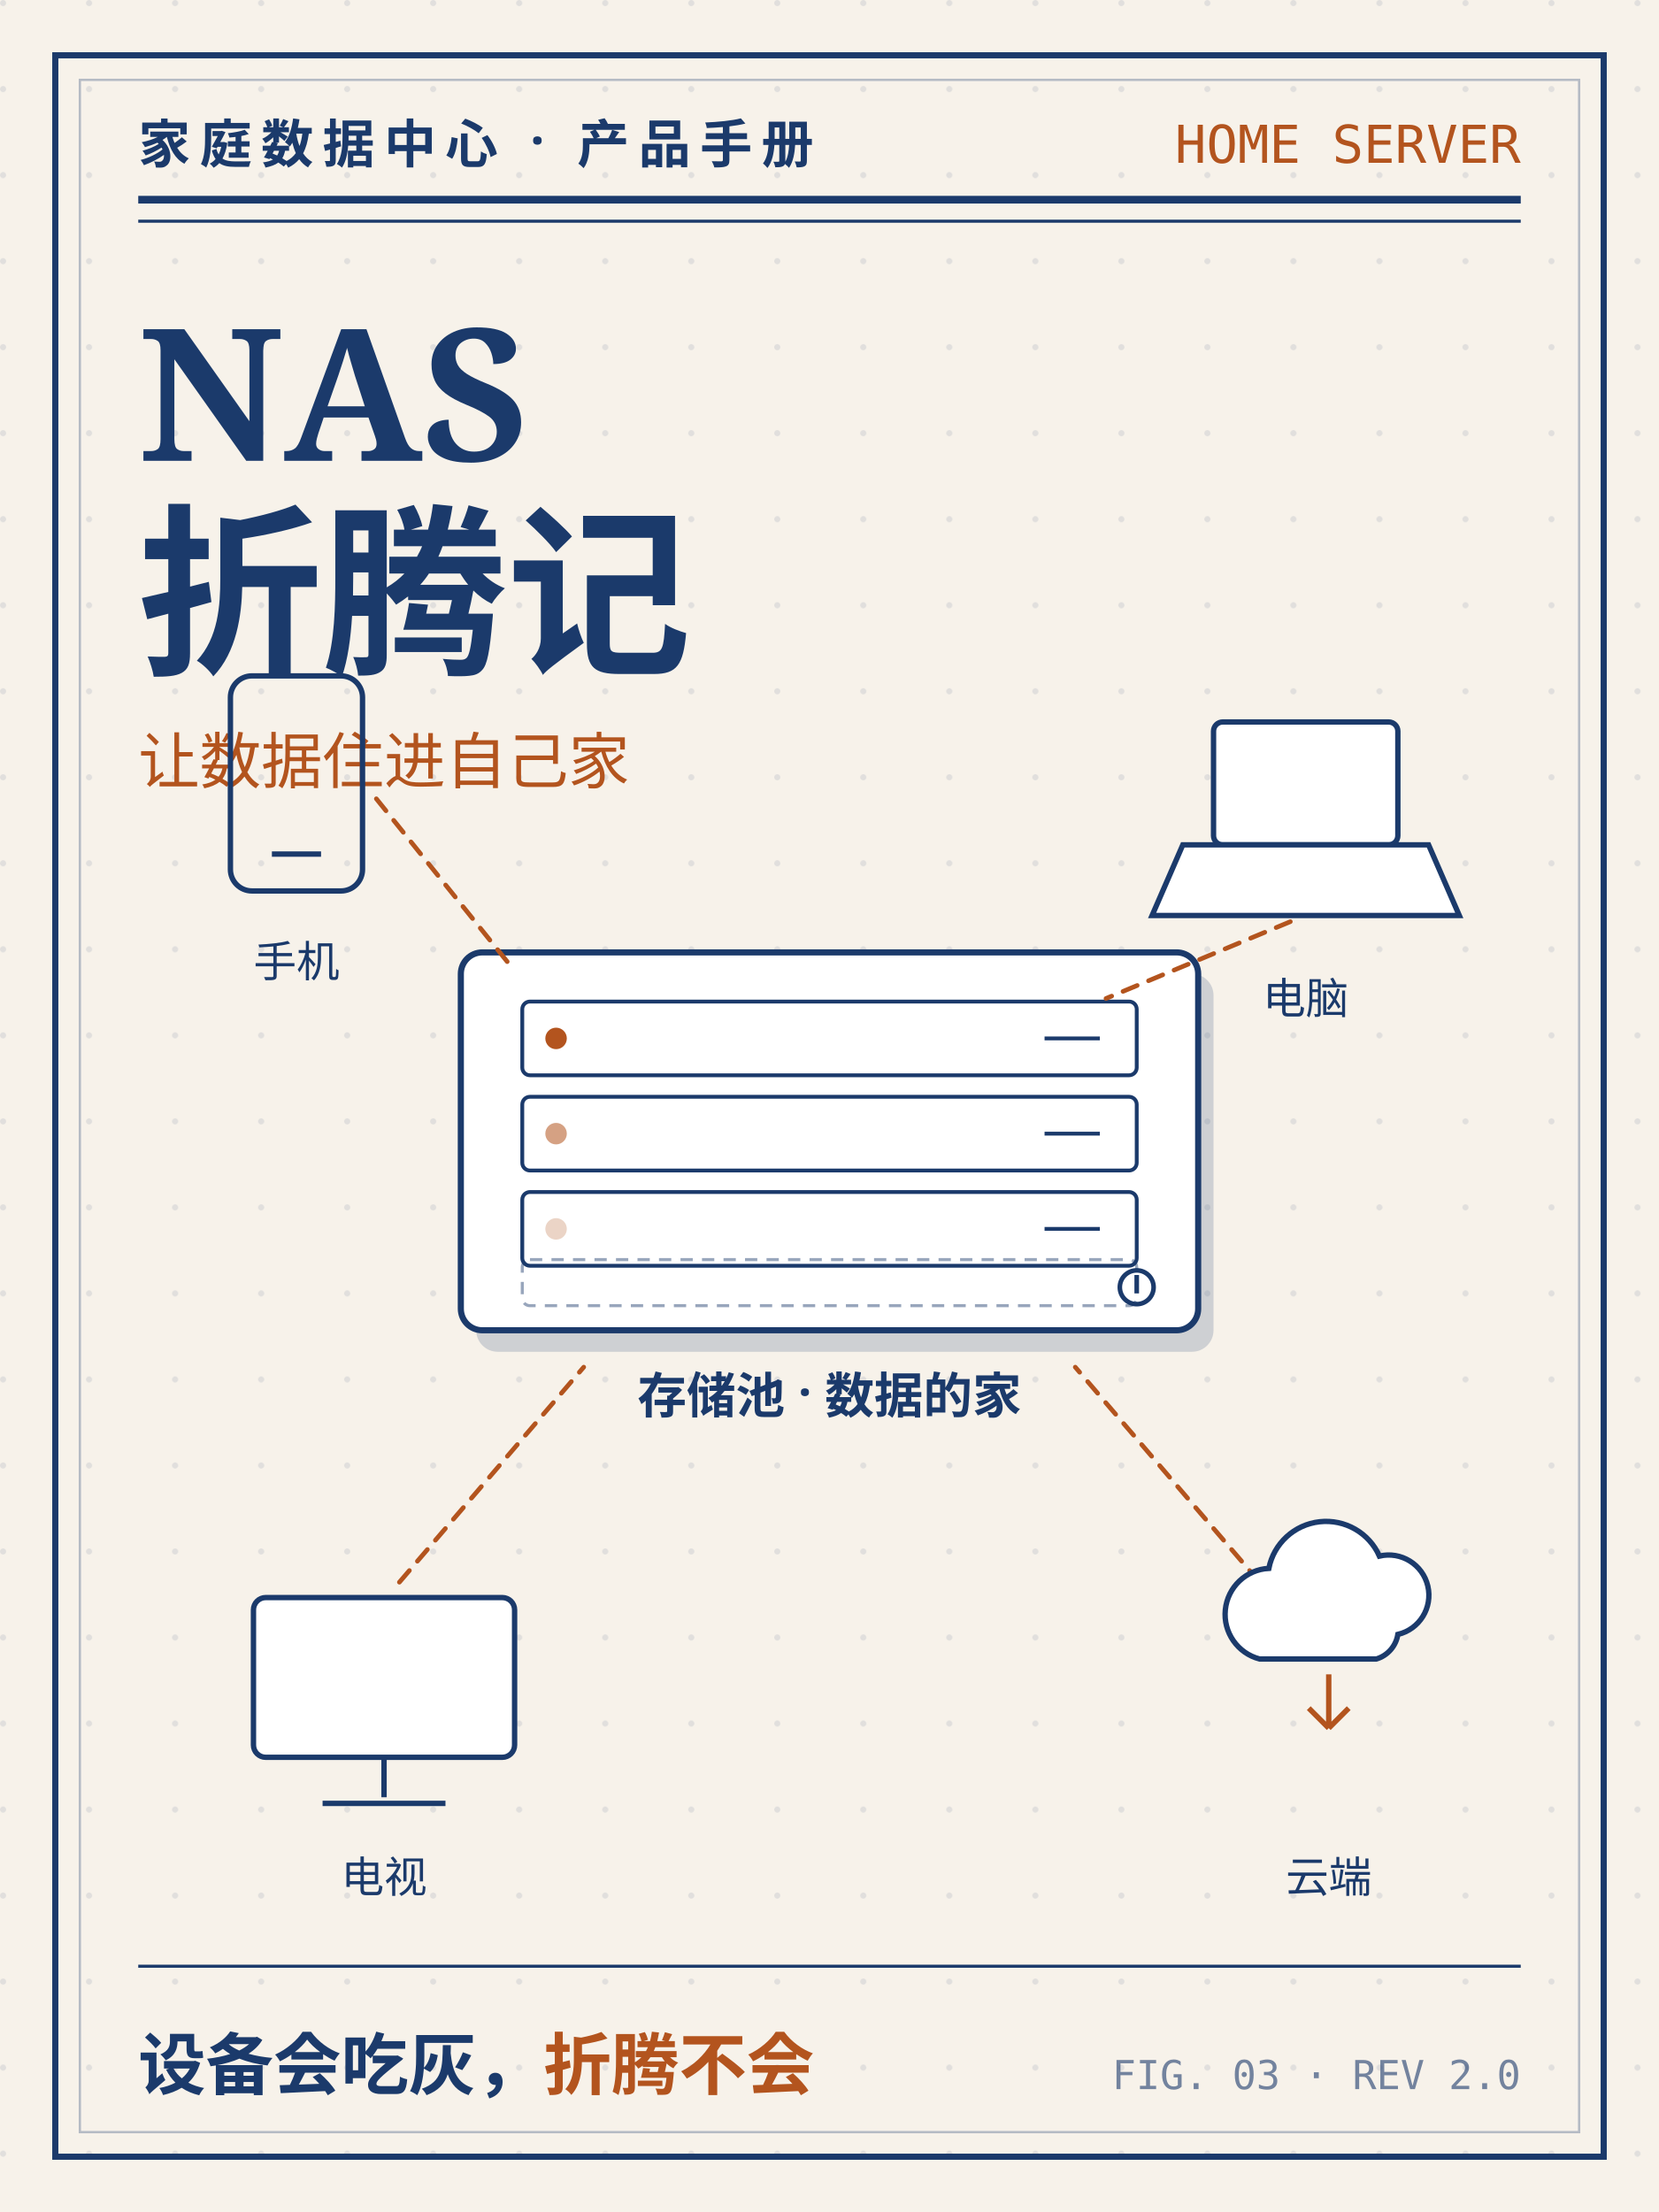
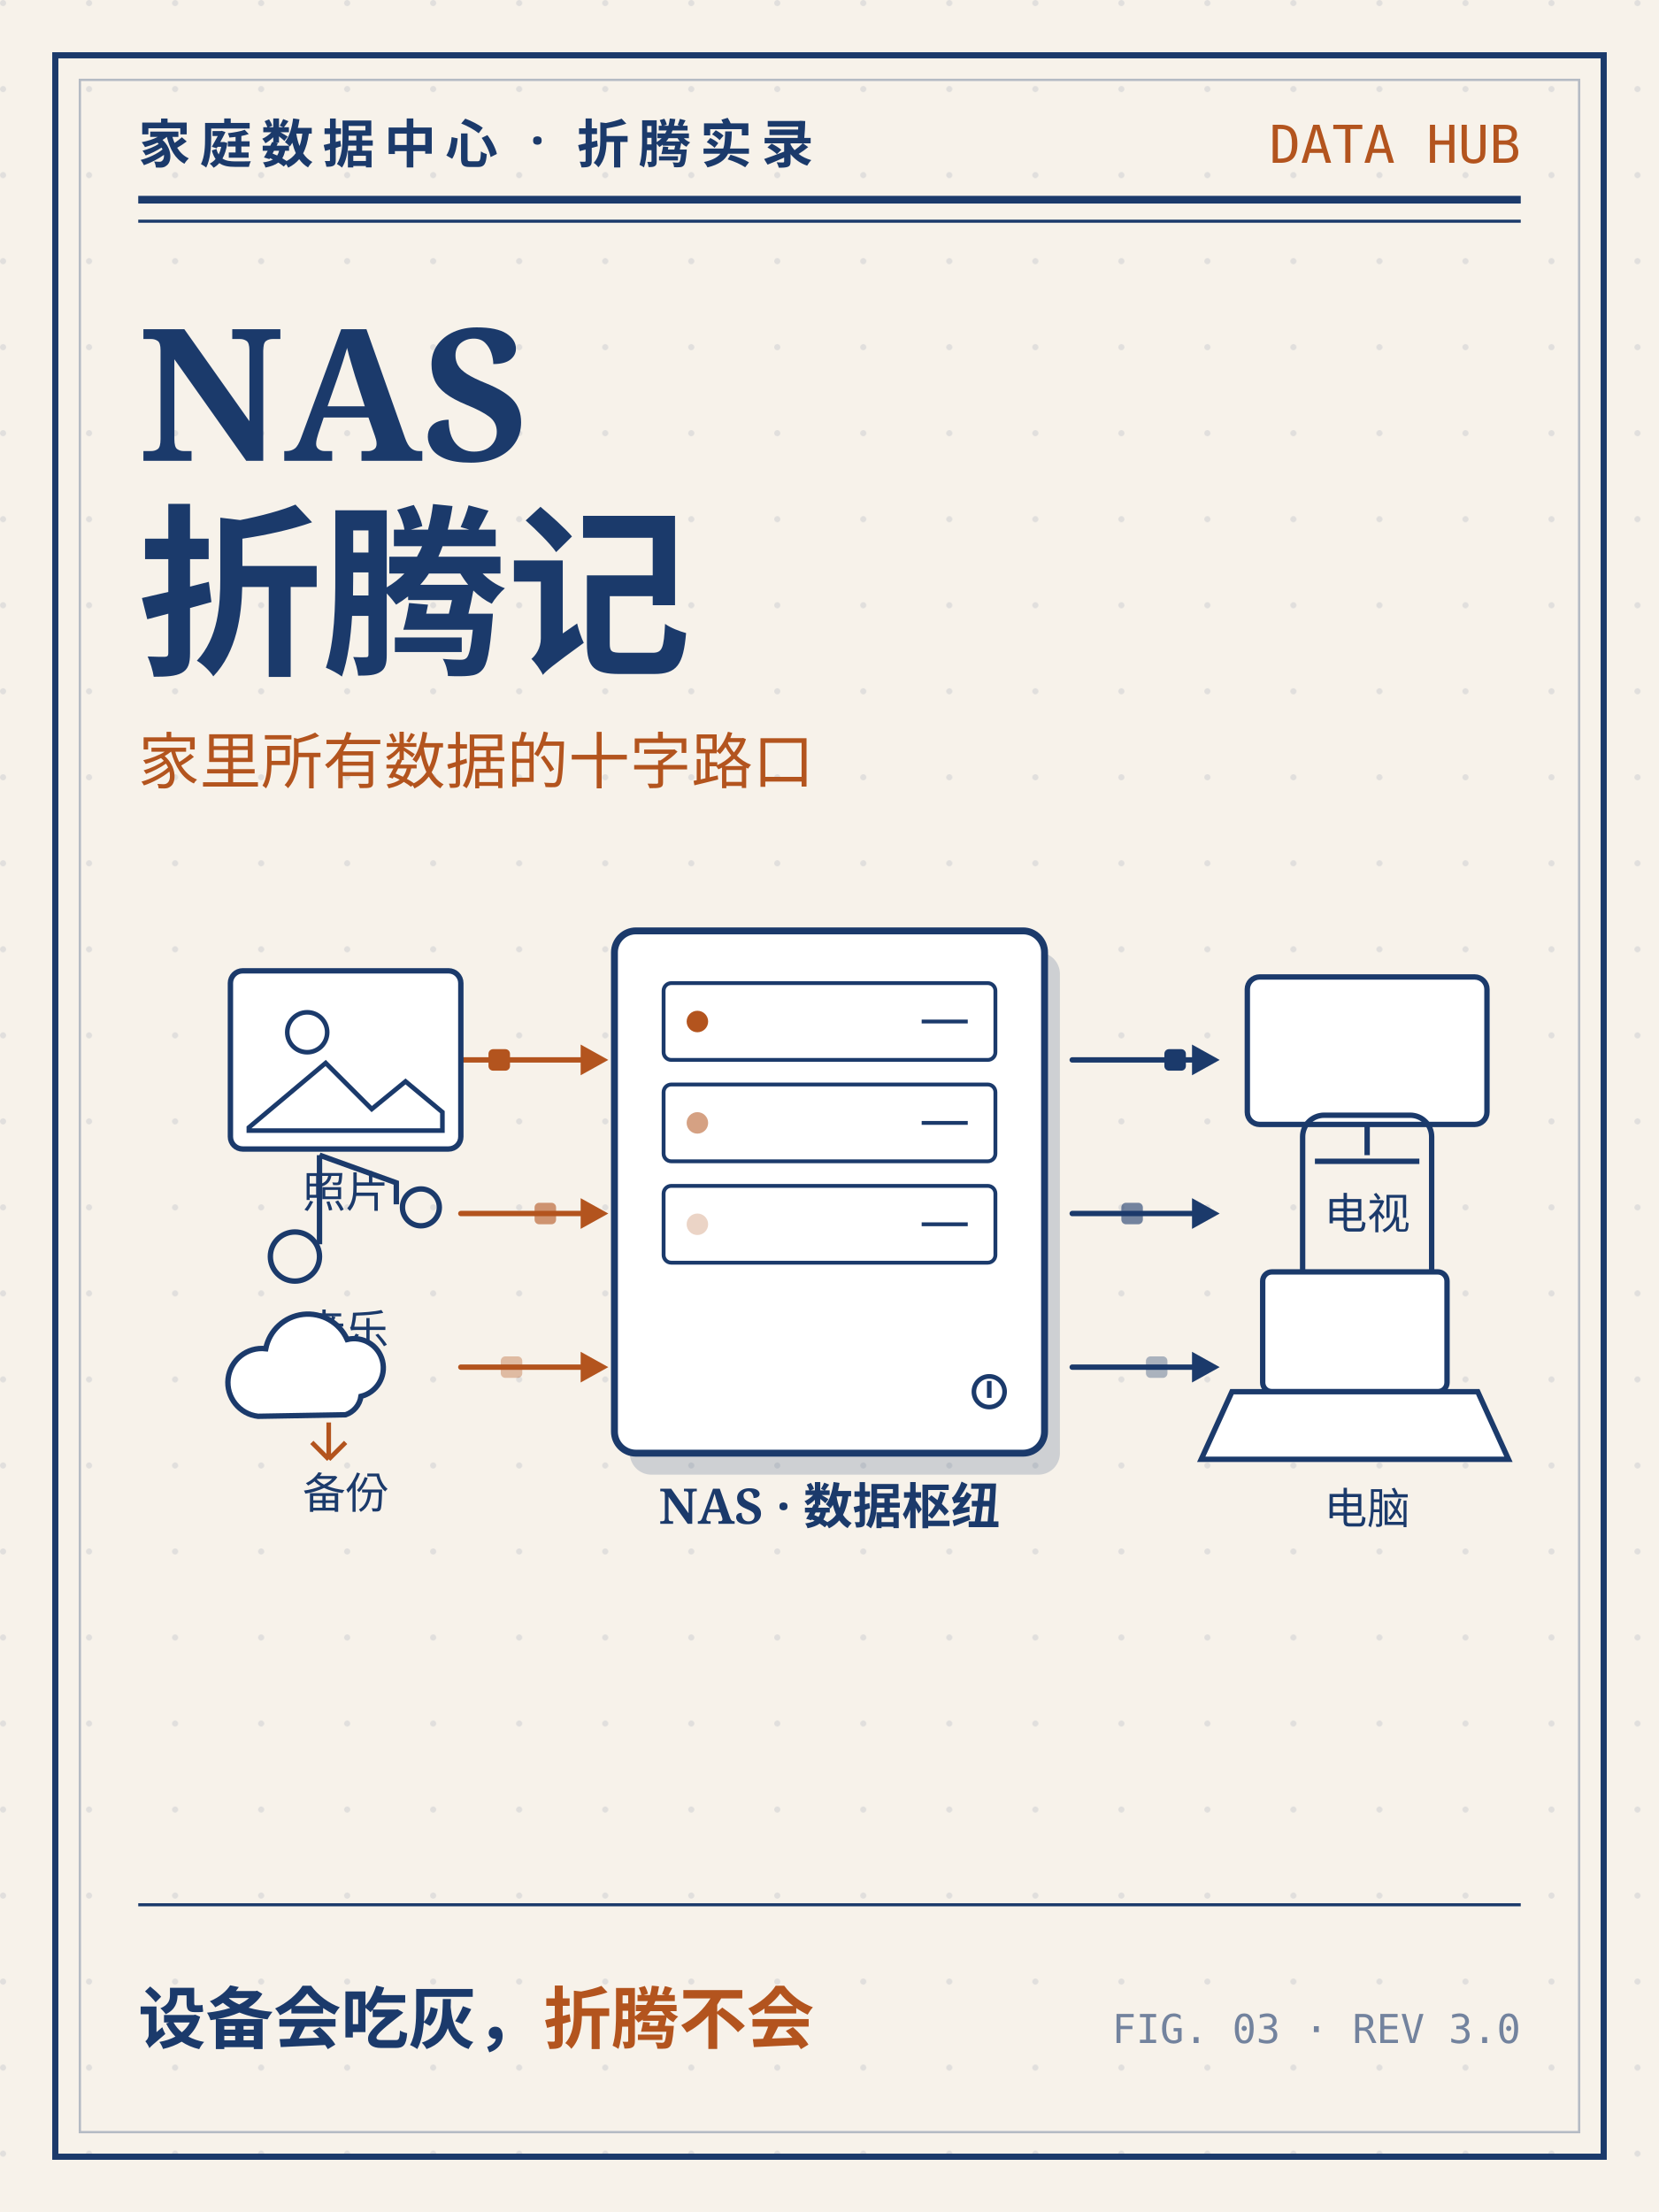
<svg xmlns="http://www.w3.org/2000/svg" viewBox="0 0 1080 1440" font-family="'Songti SC','Noto Serif SC','PingFang SC',serif">
  <defs>
    <pattern id="dots" width="56" height="56" patternUnits="userSpaceOnUse">
      <circle cx="2" cy="2" r="2" fill="#1B3A6B" fill-opacity="0.10" />
    </pattern>
  </defs>
  <rect width="1080" height="1440" fill="#F7F2EA" />
  <rect width="1080" height="1440" fill="url(#dots)" />
  <rect x="36" y="36" width="1008" height="1368" fill="none" stroke="#1B3A6B" stroke-width="4" />
  <rect x="52" y="52" width="976" height="1336" fill="none" stroke="#1B3A6B" stroke-opacity="0.3" stroke-width="1.5" />
  <line x1="90" y1="130" x2="990" y2="130" stroke="#1B3A6B" stroke-width="5" />
  <line x1="90" y1="144" x2="990" y2="144" stroke="#1B3A6B" stroke-width="2" />
-   <text x="90" y="106" fill="#1B3A6B" font-size="34" font-weight="700" letter-spacing="6">家庭数据中心 · 产品手册</text>
-   <text x="990" y="106" fill="#B3541E" font-size="34" text-anchor="end" font-family="'SF Mono','Menlo',monospace">HOME SERVER</text>
+   <text x="90" y="106" fill="#1B3A6B" font-size="34" font-weight="700" letter-spacing="6">家庭数据中心 · 折腾实录</text>
+   <text x="990" y="106" fill="#B3541E" font-size="34" text-anchor="end" font-family="'SF Mono','Menlo',monospace">DATA HUB</text>
  <text x="90" y="300" fill="#1B3A6B" font-size="120" font-weight="800">NAS</text>
  <text x="90" y="430" fill="#1B3A6B" font-size="120" font-weight="800">折腾记</text>
-   <text x="90" y="510" fill="#B3541E" font-size="40">让数据住进自己家</text>
+   <text x="90" y="510" fill="#B3541E" font-size="40">家里所有数据的十字路口</text>
  <g>
-     <rect x="310" y="634" width="480" height="246" rx="14" fill="#1B3A6B" fill-opacity="0.18" />
-     <rect x="300" y="620" width="480" height="246" rx="14" fill="#FFFFFF" stroke="#1B3A6B" stroke-width="4" />
+     <rect x="410" y="620" width="280" height="340" rx="14" fill="#1B3A6B" fill-opacity="0.18" />
+     <rect x="400" y="606" width="280" height="340" rx="14" fill="#FFFFFF" stroke="#1B3A6B" stroke-width="4.5" />
    <g fill="none" stroke="#1B3A6B" stroke-width="2.5">
-       <rect x="340" y="652" width="400" height="48" rx="5" />
-       <rect x="340" y="714" width="400" height="48" rx="5" />
-       <rect x="340" y="776" width="400" height="48" rx="5" />
+       <rect x="432" y="640" width="216" height="50" rx="5" />
+       <rect x="432" y="706" width="216" height="50" rx="5" />
+       <rect x="432" y="772" width="216" height="50" rx="5" />
    </g>
-     <rect x="340" y="820" width="400" height="30" rx="5" fill="none" stroke="#1B3A6B" stroke-opacity="0.45" stroke-width="2" stroke-dasharray="8 6" />
    <g stroke="#1B3A6B" stroke-width="2.5">
-       <line x1="680" y1="676" x2="716" y2="676" />
-       <line x1="680" y1="738" x2="716" y2="738" />
-       <line x1="680" y1="800" x2="716" y2="800" />
+       <line x1="600" y1="665" x2="630" y2="665" />
+       <line x1="600" y1="731" x2="630" y2="731" />
+       <line x1="600" y1="797" x2="630" y2="797" />
    </g>
    <g fill="#B3541E">
-       <circle cx="362" cy="676" r="7" />
-       <circle cx="362" cy="738" r="7" fill-opacity="0.55" />
-       <circle cx="362" cy="800" r="7" fill-opacity="0.25" />
+       <circle cx="454" cy="665" r="7" />
+       <circle cx="454" cy="731" r="7" fill-opacity="0.55" />
+       <circle cx="454" cy="797" r="7" fill-opacity="0.25" />
    </g>
-     <circle cx="740" cy="838" r="11" fill="none" stroke="#1B3A6B" stroke-width="3" />
-     <line x1="740" y1="830" x2="740" y2="842" stroke="#1B3A6B" stroke-width="3" />
-     <text x="540" y="920" fill="#1B3A6B" font-size="32" text-anchor="middle" font-weight="700">存储池 · 数据的家</text>
+     <circle cx="644" cy="906" r="10" fill="none" stroke="#1B3A6B" stroke-width="3" />
+     <line x1="644" y1="899" x2="644" y2="910" stroke="#1B3A6B" stroke-width="3" />
+     <text x="540" y="992" fill="#1B3A6B" font-size="32" text-anchor="middle" font-weight="700">NAS · 数据枢纽</text>
  </g>
-   <g stroke="#B3541E" stroke-width="3" fill="none" stroke-dasharray="10 8" stroke-linecap="round">
-     <path d="M245,520 L335,632" />
-     <path d="M840,600 L720,650" />
-     <path d="M260,1030 L380,890" />
-     <path d="M820,1030 L700,890" />
+   <g stroke="#B3541E" stroke-width="3.5" fill="#B3541E" stroke-linecap="round">
+     <line x1="300" y1="690" x2="382" y2="690" />
+     <path d="M396,690 L378,680 L378,700 Z" stroke="none" />
+     <line x1="300" y1="790" x2="382" y2="790" />
+     <path d="M396,790 L378,780 L378,800 Z" stroke="none" />
+     <line x1="300" y1="890" x2="382" y2="890" />
+     <path d="M396,890 L378,880 L378,900 Z" stroke="none" />
  </g>
+   <g fill="#B3541E">
+     <rect x="318" y="683" width="14" height="14" rx="3" />
+     <rect x="348" y="783" width="14" height="14" rx="3" fill-opacity="0.6" />
+     <rect x="326" y="883" width="14" height="14" rx="3" fill-opacity="0.35" />
+   </g>
+   <g fill="#FFFFFF" stroke="#1B3A6B" stroke-width="3.5">
+     <rect x="150" y="632" width="150" height="116" rx="8" />
+   </g>
+   <g fill="none" stroke="#1B3A6B" stroke-width="3">
+     <circle cx="200" cy="672" r="13" />
+     <path d="M162,734 L212,692 L242,722 L264,704 L288,724 L288,736 L162,736 Z" />
+   </g>
+   <text x="225" y="786" fill="#1B3A6B" font-size="28" text-anchor="middle">照片</text>
  <g fill="none" stroke="#1B3A6B" stroke-width="3.5">
-     <rect x="150" y="440" width="86" height="140" rx="14" />
-     <line x1="177" y1="556" x2="209" y2="556" />
+     <circle cx="192" cy="818" r="16" />
+     <line x1="208" y1="810" x2="208" y2="752" />
+     <path d="M208,752 L258,770 L258,784" />
+     <circle cx="274" cy="786" r="12" />
  </g>
-   <text x="193" y="636" fill="#1B3A6B" font-size="28" text-anchor="middle">手机</text>
+   <text x="225" y="876" fill="#1B3A6B" font-size="28" text-anchor="middle">音乐</text>
  <g fill="#FFFFFF" stroke="#1B3A6B" stroke-width="3.5">
-     <rect x="790" y="470" width="120" height="80" rx="6" />
-     <path d="M770,550 L930,550 L950,596 L750,596 Z" />
+     <path d="M168,922 a22,22 0 0 1 5,-44 a28,28 0 0 1 53,-6 a19,19 0 0 1 9,37 a15,15 0 0 1 -10,12 Z" />
  </g>
-   <text x="850" y="660" fill="#1B3A6B" font-size="28" text-anchor="middle">电脑</text>
+   <path d="M214,926 L214,950 M214,950 L203,939 M214,950 L225,939" stroke="#B3541E" stroke-width="3" fill="none" />
+   <text x="225" y="982" fill="#1B3A6B" font-size="28" text-anchor="middle">备份</text>
+   <g stroke="#1B3A6B" stroke-width="3.5" fill="#1B3A6B" stroke-linecap="round">
+     <line x1="698" y1="690" x2="780" y2="690" />
+     <path d="M794,690 L776,680 L776,700 Z" stroke="none" />
+     <line x1="698" y1="790" x2="780" y2="790" />
+     <path d="M794,790 L776,780 L776,800 Z" stroke="none" />
+     <line x1="698" y1="890" x2="780" y2="890" />
+     <path d="M794,890 L776,880 L776,900 Z" stroke="none" />
+   </g>
+   <g fill="#1B3A6B">
+     <rect x="758" y="683" width="14" height="14" rx="3" />
+     <rect x="730" y="783" width="14" height="14" rx="3" fill-opacity="0.6" />
+     <rect x="746" y="883" width="14" height="14" rx="3" fill-opacity="0.35" />
+   </g>
  <g fill="#FFFFFF" stroke="#1B3A6B" stroke-width="3.5">
-     <rect x="165" y="1040" width="170" height="104" rx="8" />
-     <line x1="250" y1="1144" x2="250" y2="1170" />
-     <line x1="210" y1="1174" x2="290" y2="1174" />
+     <rect x="812" y="636" width="156" height="96" rx="8" />
+     <line x1="890" y1="732" x2="890" y2="752" />
+     <line x1="856" y1="756" x2="924" y2="756" />
  </g>
-   <text x="250" y="1232" fill="#1B3A6B" font-size="28" text-anchor="middle">电视</text>
+   <text x="890" y="800" fill="#1B3A6B" font-size="28" text-anchor="middle">电视</text>
+   <g fill="none" stroke="#1B3A6B" stroke-width="3.5">
+     <rect x="848" y="726" width="84" height="136" rx="14" />
+     <line x1="874" y1="840" x2="906" y2="840" />
+   </g>
+   <text x="890" y="890" fill="#1B3A6B" font-size="28" text-anchor="middle">手机</text>
  <g fill="#FFFFFF" stroke="#1B3A6B" stroke-width="3.5">
-     <path d="M820,1080 a30,30 0 0 1 6,-59 a38,38 0 0 1 72,-8 a26,26 0 0 1 12,51 a20,20 0 0 1 -14,16 Z" />
+     <rect x="822" y="828" width="120" height="78" rx="6" />
+     <path d="M802,906 L962,906 L982,950 L782,950 Z" />
  </g>
-   <path d="M865,1090 L865,1125 M865,1125 L852,1112 M865,1125 L878,1112" stroke="#B3541E" stroke-width="3.5" fill="none" />
-   <text x="865" y="1232" fill="#1B3A6B" font-size="28" text-anchor="middle">云端</text>
-   <line x1="90" y1="1280" x2="990" y2="1280" stroke="#1B3A6B" stroke-width="2" />
-   <text x="90" y="1360" fill="#1B3A6B" font-size="44" font-weight="700">设备会吃灰，<tspan fill="#B3541E">折腾不会</tspan>
+   <text x="890" y="992" fill="#1B3A6B" font-size="28" text-anchor="middle">电脑</text>
+   <line x1="90" y1="1240" x2="990" y2="1240" stroke="#1B3A6B" stroke-width="2" />
+   <text x="90" y="1330" fill="#1B3A6B" font-size="44" font-weight="700">设备会吃灰，<tspan fill="#B3541E">折腾不会</tspan>
  </text>
-   <text x="990" y="1360" fill="#1B3A6B" fill-opacity="0.6" font-size="26" text-anchor="end" font-family="'SF Mono','Menlo',monospace">FIG. 03 · REV 2.0</text>
+   <text x="990" y="1330" fill="#1B3A6B" fill-opacity="0.6" font-size="26" text-anchor="end" font-family="'SF Mono','Menlo',monospace">FIG. 03 · REV 3.0</text>
</svg>
